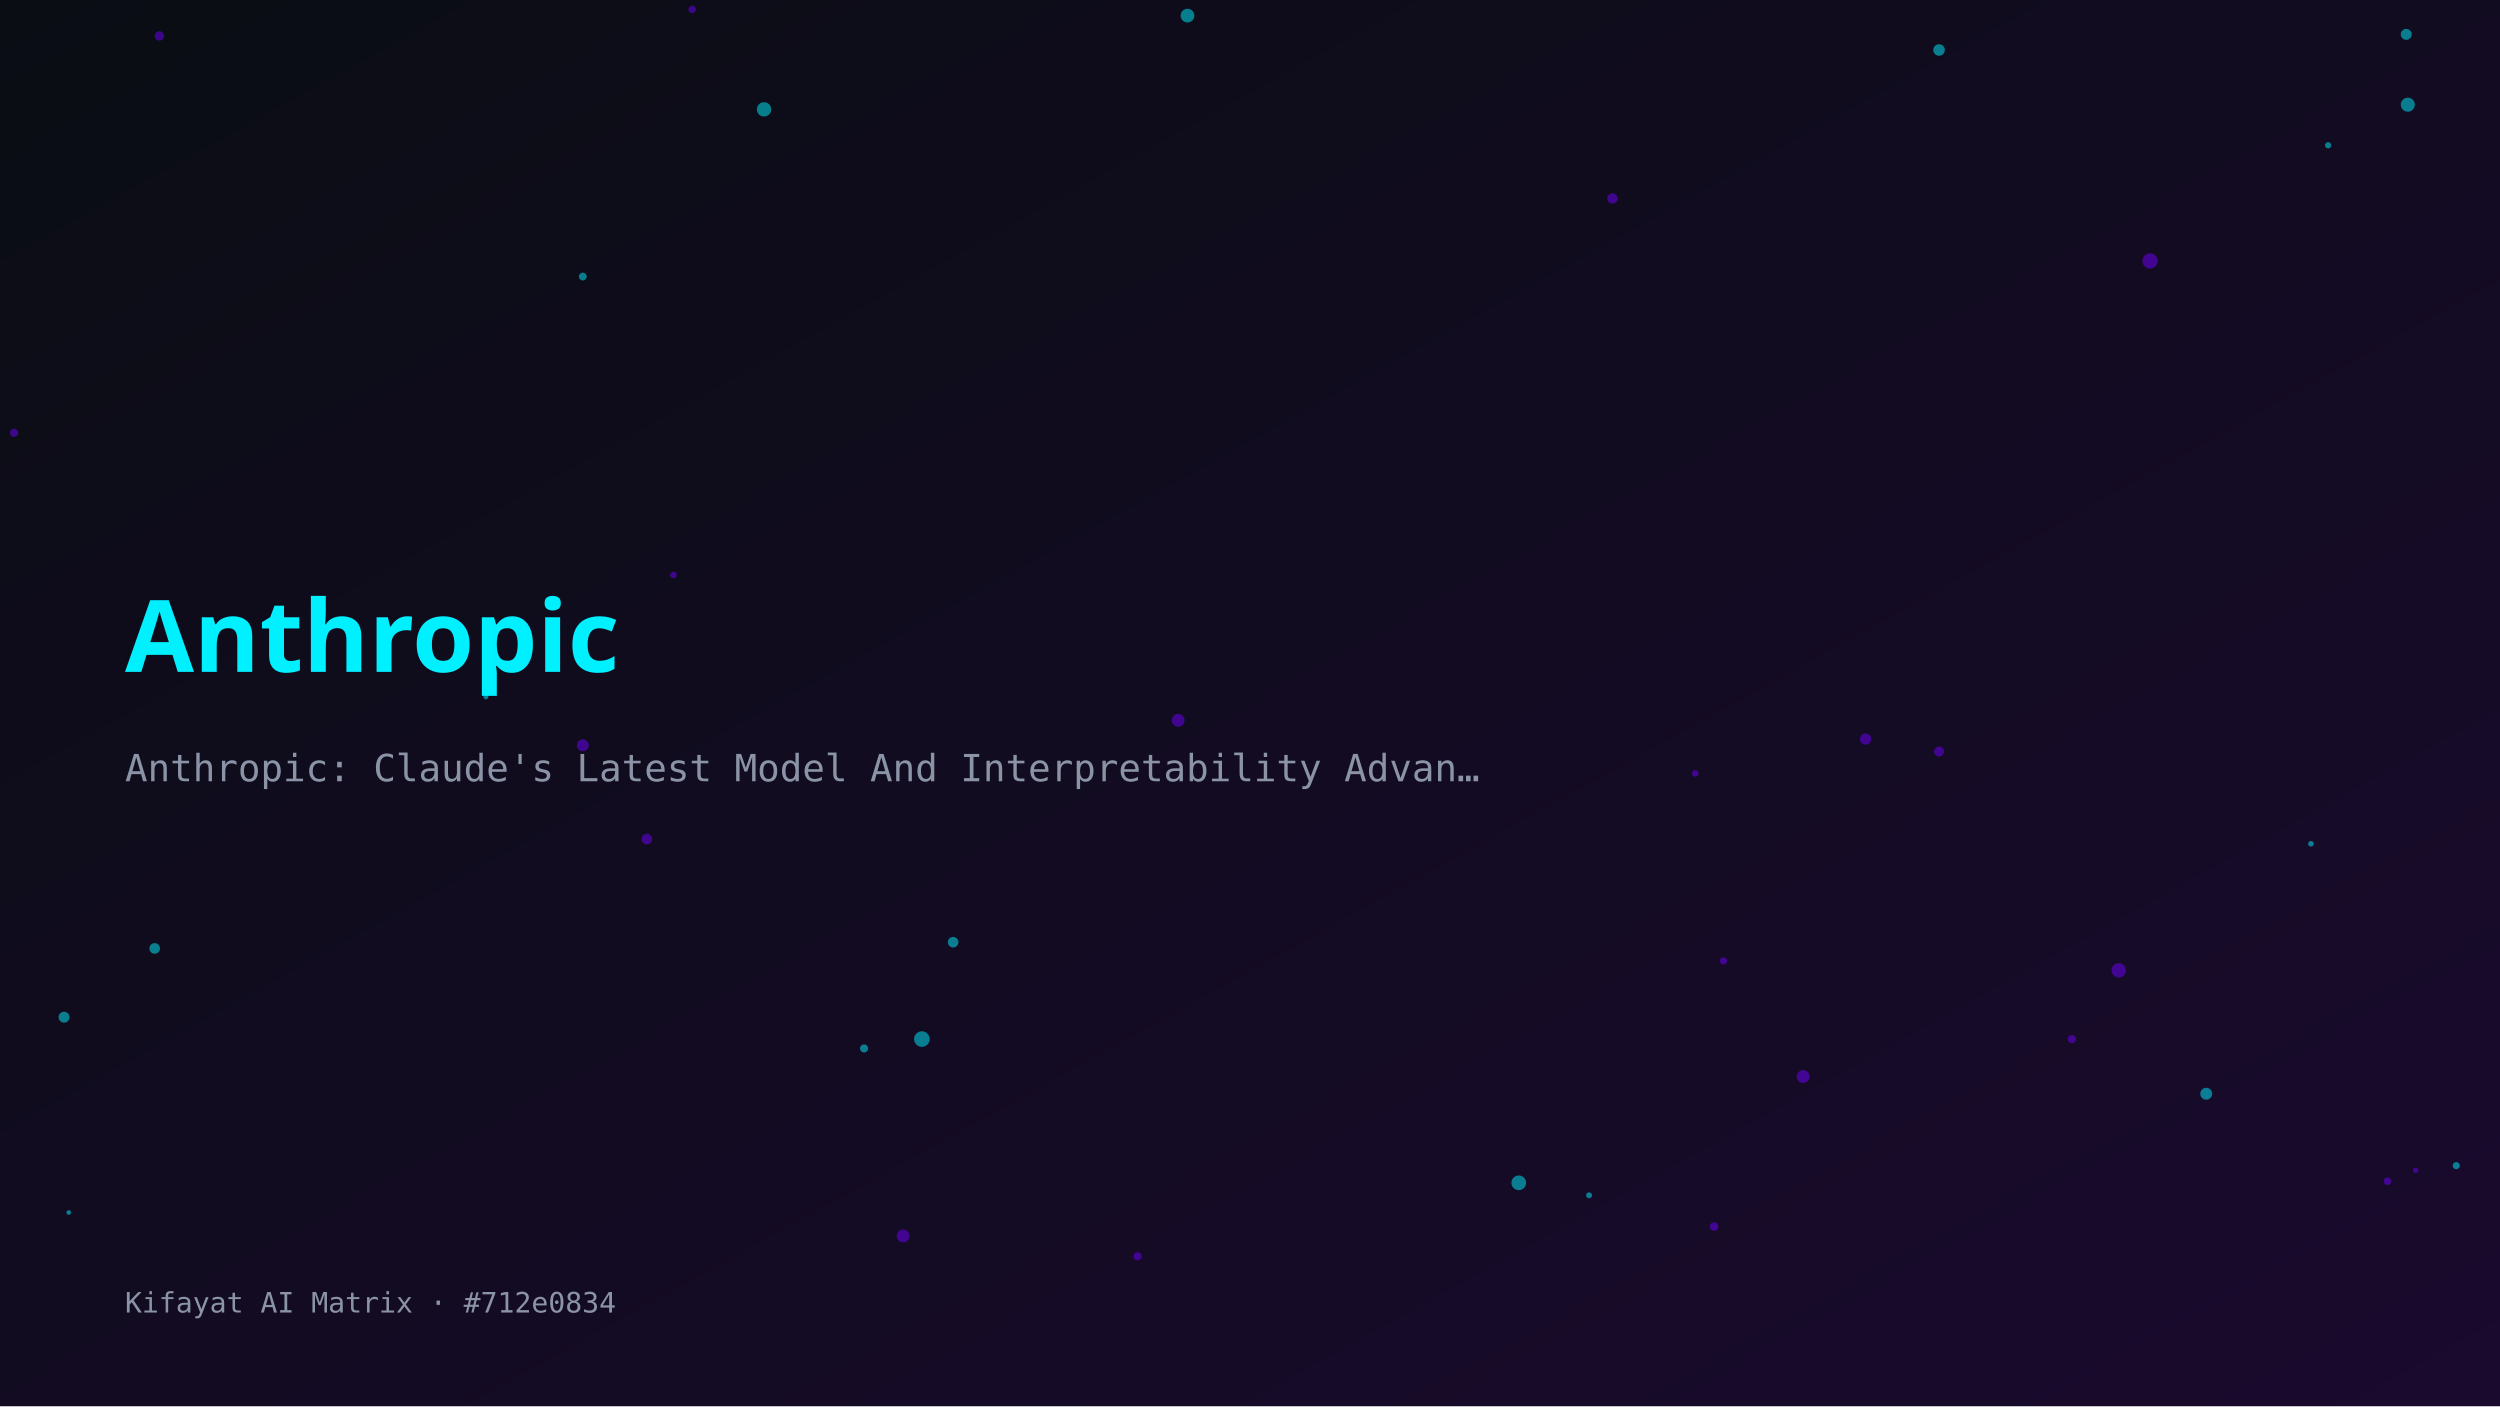
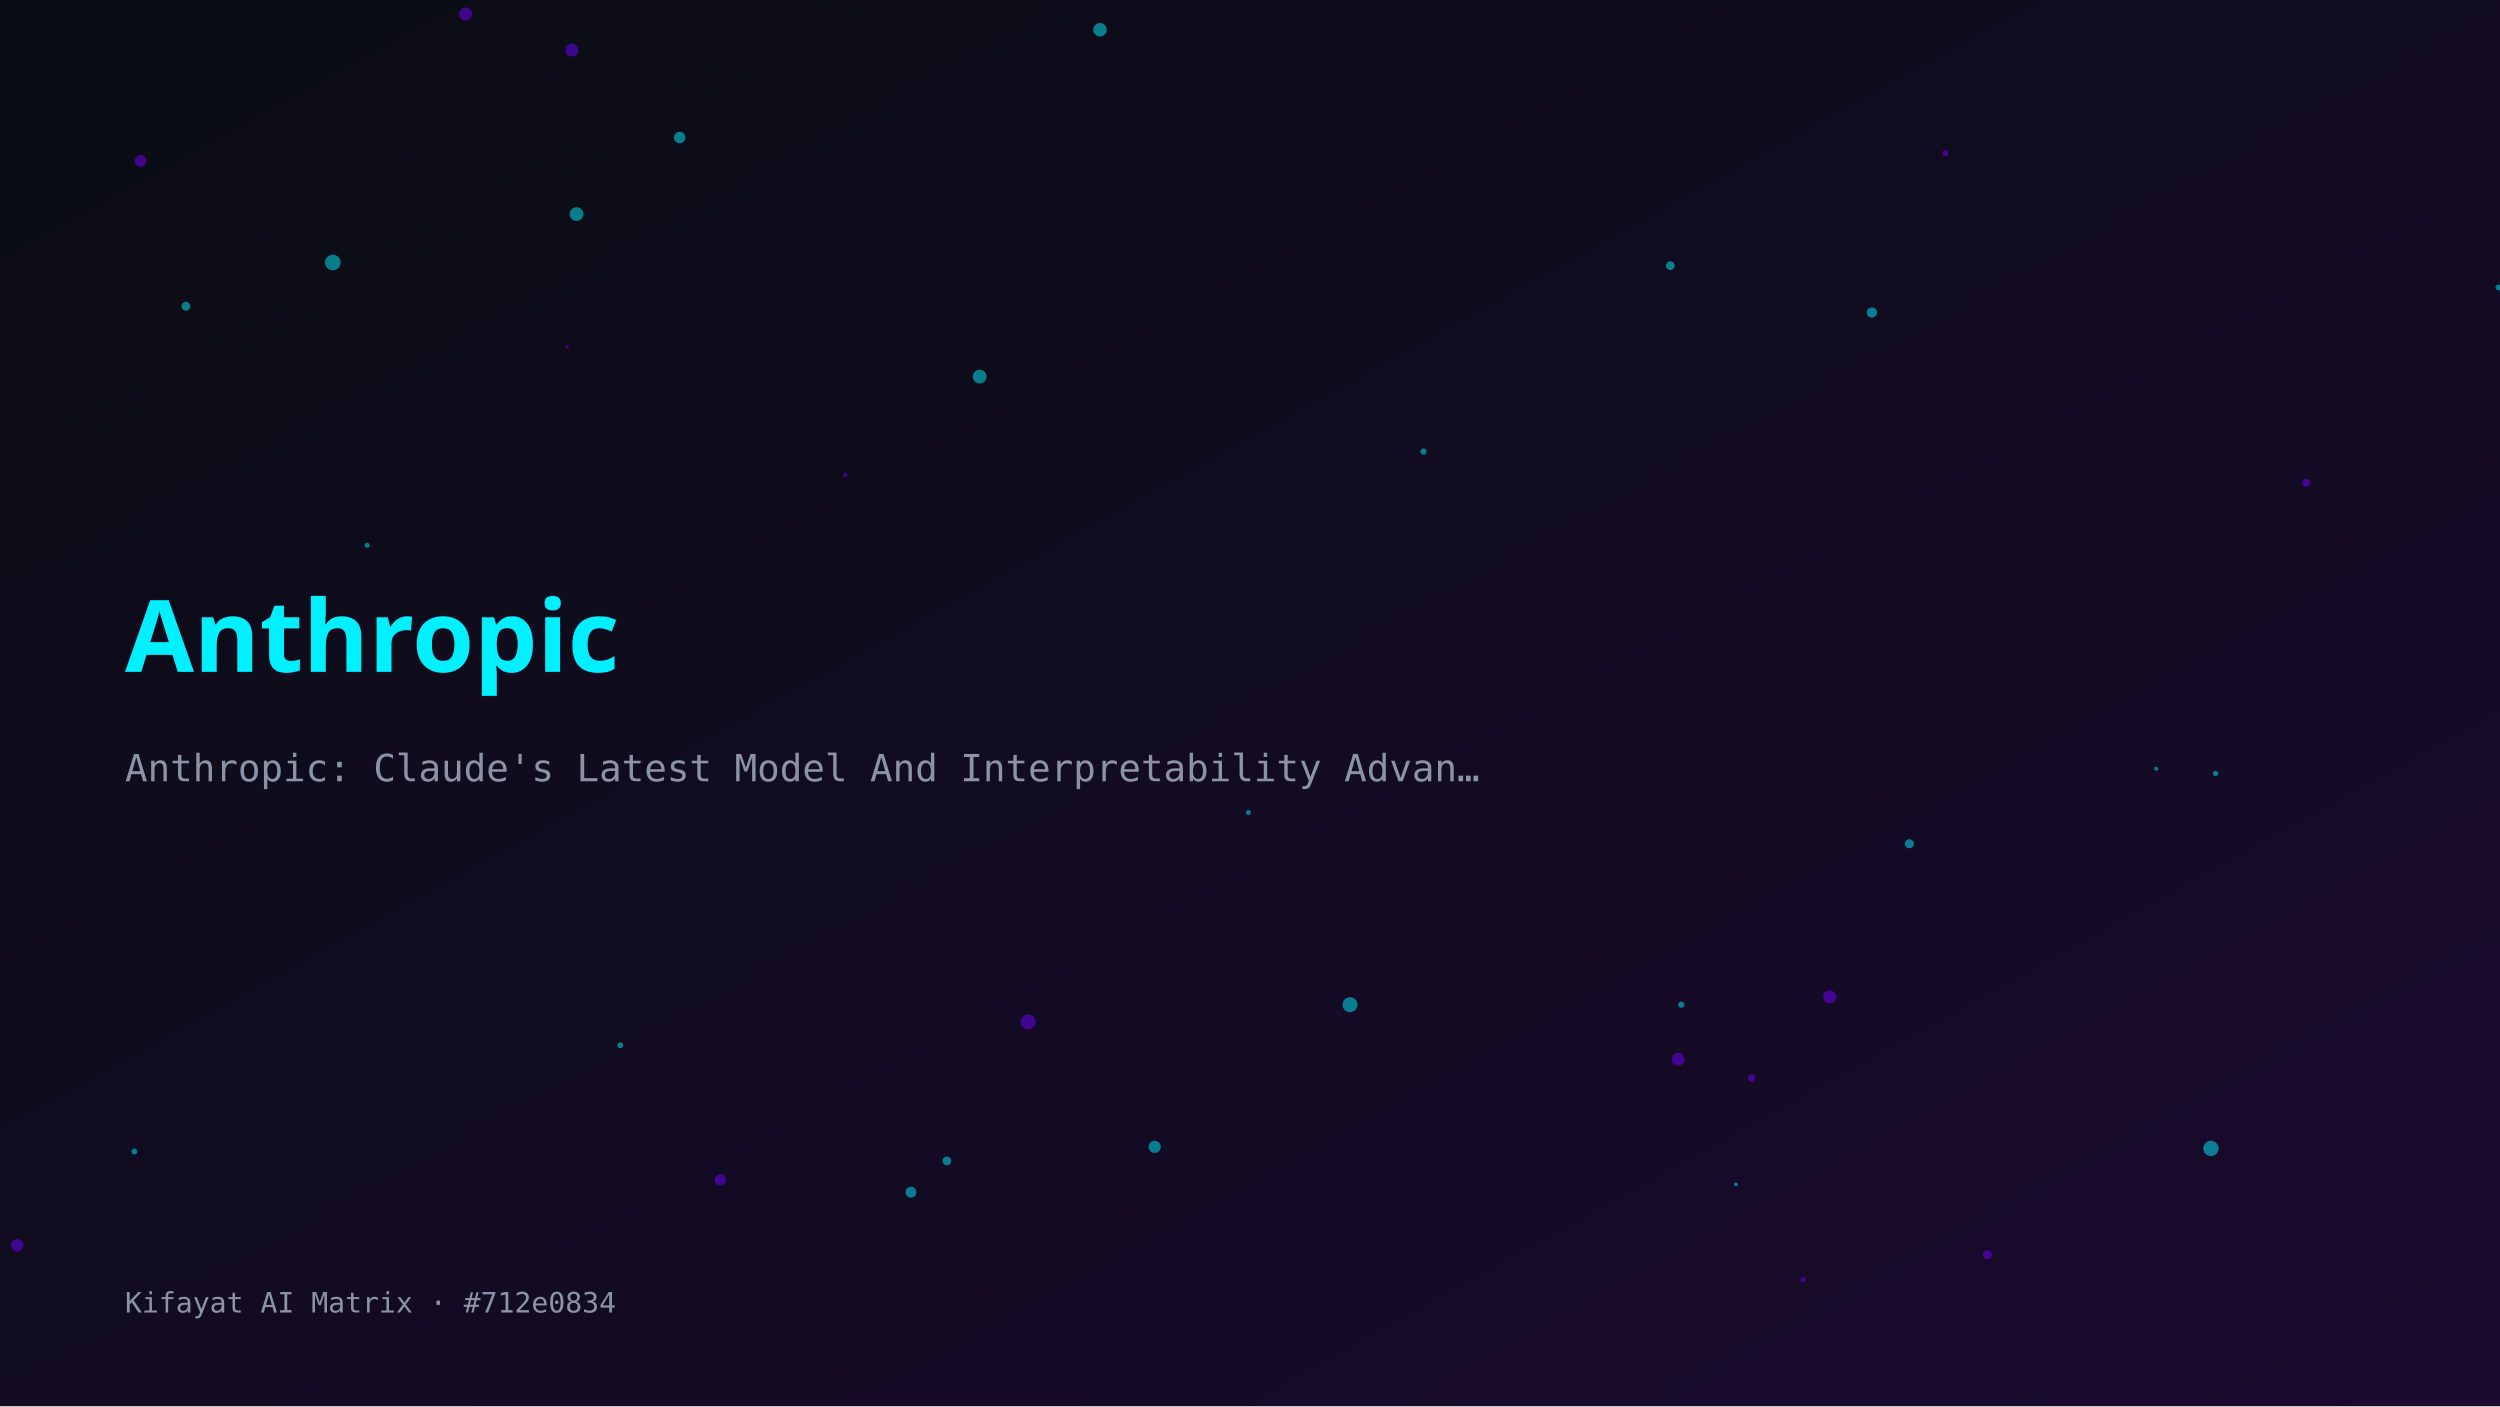
<svg xmlns="http://www.w3.org/2000/svg" width="1600" height="900" viewBox="0 0 1600 900">
  <defs>
    <linearGradient id="g" x1="0" y1="0" x2="1" y2="1">
      <stop offset="0" stop-color="#0A0D14" />
      <stop offset="1" stop-color="#1a0a2e" />
    </linearGradient>
  </defs>
  <rect width="1600" height="900" fill="url(#g)" />
-   <circle cx="1479" cy="540" r="1.8" fill="#00F0FF" opacity="0.5" />
-   <circle cx="1032" cy="127" r="3.3" fill="#7000FF" opacity="0.5" />
-   <circle cx="311" cy="446" r="1.6" fill="#00F0FF" opacity="0.5" />
-   <circle cx="1528" cy="756" r="2.4" fill="#7000FF" opacity="0.5" />
-   <circle cx="1541" cy="67" r="4.5" fill="#00F0FF" opacity="0.5" />
-   <circle cx="1103" cy="615" r="2.3" fill="#7000FF" opacity="0.5" />
-   <circle cx="1572" cy="746" r="2.3" fill="#00F0FF" opacity="0.5" />
-   <circle cx="489" cy="70" r="4.6" fill="#00F0FF" opacity="0.5" />
-   <circle cx="373" cy="177" r="2.5" fill="#00F0FF" opacity="0.5" />
-   <circle cx="1546" cy="749" r="1.7" fill="#7000FF" opacity="0.5" />
-   <circle cx="760" cy="10" r="4.4" fill="#00F0FF" opacity="0.5" />
-   <circle cx="754" cy="461" r="4.1" fill="#7000FF" opacity="0.5" />
-   <circle cx="1490" cy="93" r="2.0" fill="#00F0FF" opacity="0.5" />
-   <circle cx="1326" cy="665" r="2.6" fill="#7000FF" opacity="0.5" />
-   <circle cx="1241" cy="32" r="3.7" fill="#00F0FF" opacity="0.5" />
-   <circle cx="553" cy="671" r="2.6" fill="#00F0FF" opacity="0.5" />
-   <circle cx="1194" cy="473" r="3.6" fill="#7000FF" opacity="0.5" />
-   <circle cx="1412" cy="700" r="3.8" fill="#00F0FF" opacity="0.5" />
-   <circle cx="578" cy="791" r="4.1" fill="#7000FF" opacity="0.5" />
-   <circle cx="102" cy="23" r="3.0" fill="#7000FF" opacity="0.5" />
-   <circle cx="99" cy="607" r="3.4" fill="#00F0FF" opacity="0.5" />
-   <circle cx="1154" cy="689" r="4.1" fill="#7000FF" opacity="0.5" />
-   <circle cx="1085" cy="495" r="2.1" fill="#7000FF" opacity="0.5" />
-   <circle cx="373" cy="477" r="3.8" fill="#7000FF" opacity="0.5" />
-   <circle cx="443" cy="6" r="2.4" fill="#7000FF" opacity="0.5" />
-   <circle cx="1017" cy="765" r="1.9" fill="#00F0FF" opacity="0.5" />
-   <circle cx="431" cy="368" r="2.1" fill="#7000FF" opacity="0.5" />
-   <circle cx="414" cy="537" r="3.4" fill="#7000FF" opacity="0.5" />
-   <circle cx="972" cy="757" r="4.7" fill="#00F0FF" opacity="0.5" />
-   <circle cx="1356" cy="621" r="4.6" fill="#7000FF" opacity="0.5" />
-   <circle cx="728" cy="804" r="2.6" fill="#7000FF" opacity="0.5" />
-   <circle cx="1097" cy="785" r="2.7" fill="#7000FF" opacity="0.5" />
-   <circle cx="1376" cy="167" r="4.9" fill="#7000FF" opacity="0.5" />
-   <circle cx="1241" cy="481" r="3.2" fill="#7000FF" opacity="0.5" />
-   <circle cx="590" cy="665" r="5.0" fill="#00F0FF" opacity="0.5" />
-   <circle cx="1540" cy="22" r="3.5" fill="#00F0FF" opacity="0.5" />
-   <circle cx="9" cy="277" r="2.6" fill="#7000FF" opacity="0.5" />
-   <circle cx="44" cy="776" r="1.5" fill="#00F0FF" opacity="0.5" />
-   <circle cx="41" cy="651" r="3.5" fill="#00F0FF" opacity="0.5" />
-   <circle cx="610" cy="603" r="3.4" fill="#00F0FF" opacity="0.5" />
+   <circle cx="911" cy="289" r="2.0" fill="#00F0FF" opacity="0.5" />
+   <circle cx="1476" cy="309" r="2.5" fill="#7000FF" opacity="0.5" />
+   <circle cx="397" cy="669" r="1.9" fill="#00F0FF" opacity="0.5" />
+   <circle cx="1198" cy="200" r="3.3" fill="#00F0FF" opacity="0.5" />
+   <circle cx="1076" cy="643" r="2.0" fill="#00F0FF" opacity="0.5" />
+   <circle cx="235" cy="349" r="1.6" fill="#00F0FF" opacity="0.5" />
+   <circle cx="312" cy="432" r="2.3" fill="#00F0FF" opacity="0.5" />
+   <circle cx="90" cy="103" r="3.8" fill="#7000FF" opacity="0.5" />
+   <circle cx="86" cy="737" r="1.9" fill="#00F0FF" opacity="0.5" />
+   <circle cx="1154" cy="819" r="1.6" fill="#7000FF" opacity="0.5" />
+   <circle cx="298" cy="9" r="4.2" fill="#7000FF" opacity="0.5" />
+   <circle cx="1111" cy="758" r="1.2" fill="#00F0FF" opacity="0.5" />
+   <circle cx="119" cy="196" r="2.8" fill="#00F0FF" opacity="0.5" />
+   <circle cx="1222" cy="540" r="2.9" fill="#00F0FF" opacity="0.5" />
+   <circle cx="1069" cy="170" r="2.8" fill="#00F0FF" opacity="0.5" />
+   <circle cx="213" cy="168" r="5.0" fill="#00F0FF" opacity="0.5" />
+   <circle cx="461" cy="755" r="3.6" fill="#7000FF" opacity="0.5" />
+   <circle cx="658" cy="654" r="4.8" fill="#7000FF" opacity="0.5" />
+   <circle cx="606" cy="743" r="2.8" fill="#00F0FF" opacity="0.5" />
+   <circle cx="704" cy="19" r="4.3" fill="#00F0FF" opacity="0.5" />
+   <circle cx="1074" cy="678" r="4.1" fill="#7000FF" opacity="0.5" />
+   <circle cx="541" cy="304" r="1.4" fill="#7000FF" opacity="0.5" />
+   <circle cx="739" cy="734" r="3.9" fill="#00F0FF" opacity="0.5" />
+   <circle cx="369" cy="137" r="4.4" fill="#00F0FF" opacity="0.5" />
+   <circle cx="627" cy="241" r="4.4" fill="#00F0FF" opacity="0.5" />
+   <circle cx="1599" cy="184" r="1.9" fill="#00F0FF" opacity="0.5" />
+   <circle cx="864" cy="643" r="4.8" fill="#00F0FF" opacity="0.5" />
+   <circle cx="799" cy="520" r="1.6" fill="#00F0FF" opacity="0.5" />
+   <circle cx="1272" cy="803" r="2.9" fill="#7000FF" opacity="0.5" />
+   <circle cx="1415" cy="735" r="4.9" fill="#00F0FF" opacity="0.5" />
+   <circle cx="366" cy="32" r="4.2" fill="#7000FF" opacity="0.5" />
+   <circle cx="1121" cy="690" r="2.4" fill="#7000FF" opacity="0.5" />
+   <circle cx="1380" cy="492" r="1.3" fill="#00F0FF" opacity="0.5" />
+   <circle cx="1245" cy="98" r="1.9" fill="#7000FF" opacity="0.5" />
+   <circle cx="363" cy="222" r="1.1" fill="#7000FF" opacity="0.5" />
+   <circle cx="435" cy="88" r="3.7" fill="#00F0FF" opacity="0.5" />
+   <circle cx="1171" cy="638" r="4.2" fill="#7000FF" opacity="0.5" />
+   <circle cx="1418" cy="495" r="1.7" fill="#00F0FF" opacity="0.5" />
+   <circle cx="11" cy="797" r="4.0" fill="#7000FF" opacity="0.5" />
+   <circle cx="583" cy="763" r="3.5" fill="#00F0FF" opacity="0.5" />
  <text x="80" y="430" font-family="sans-serif" font-size="64" font-weight="700" fill="#00F0FF">Anthropic</text>
  <text x="80" y="500" font-family="monospace" font-size="24" fill="#8B93A7">Anthropic: Claude's Latest Model And Interpretability Advan…</text>
  <text x="80" y="840" font-family="monospace" font-size="18" fill="#8B93A7">Kifayat AI Matrix · #712e0834</text>
</svg>
